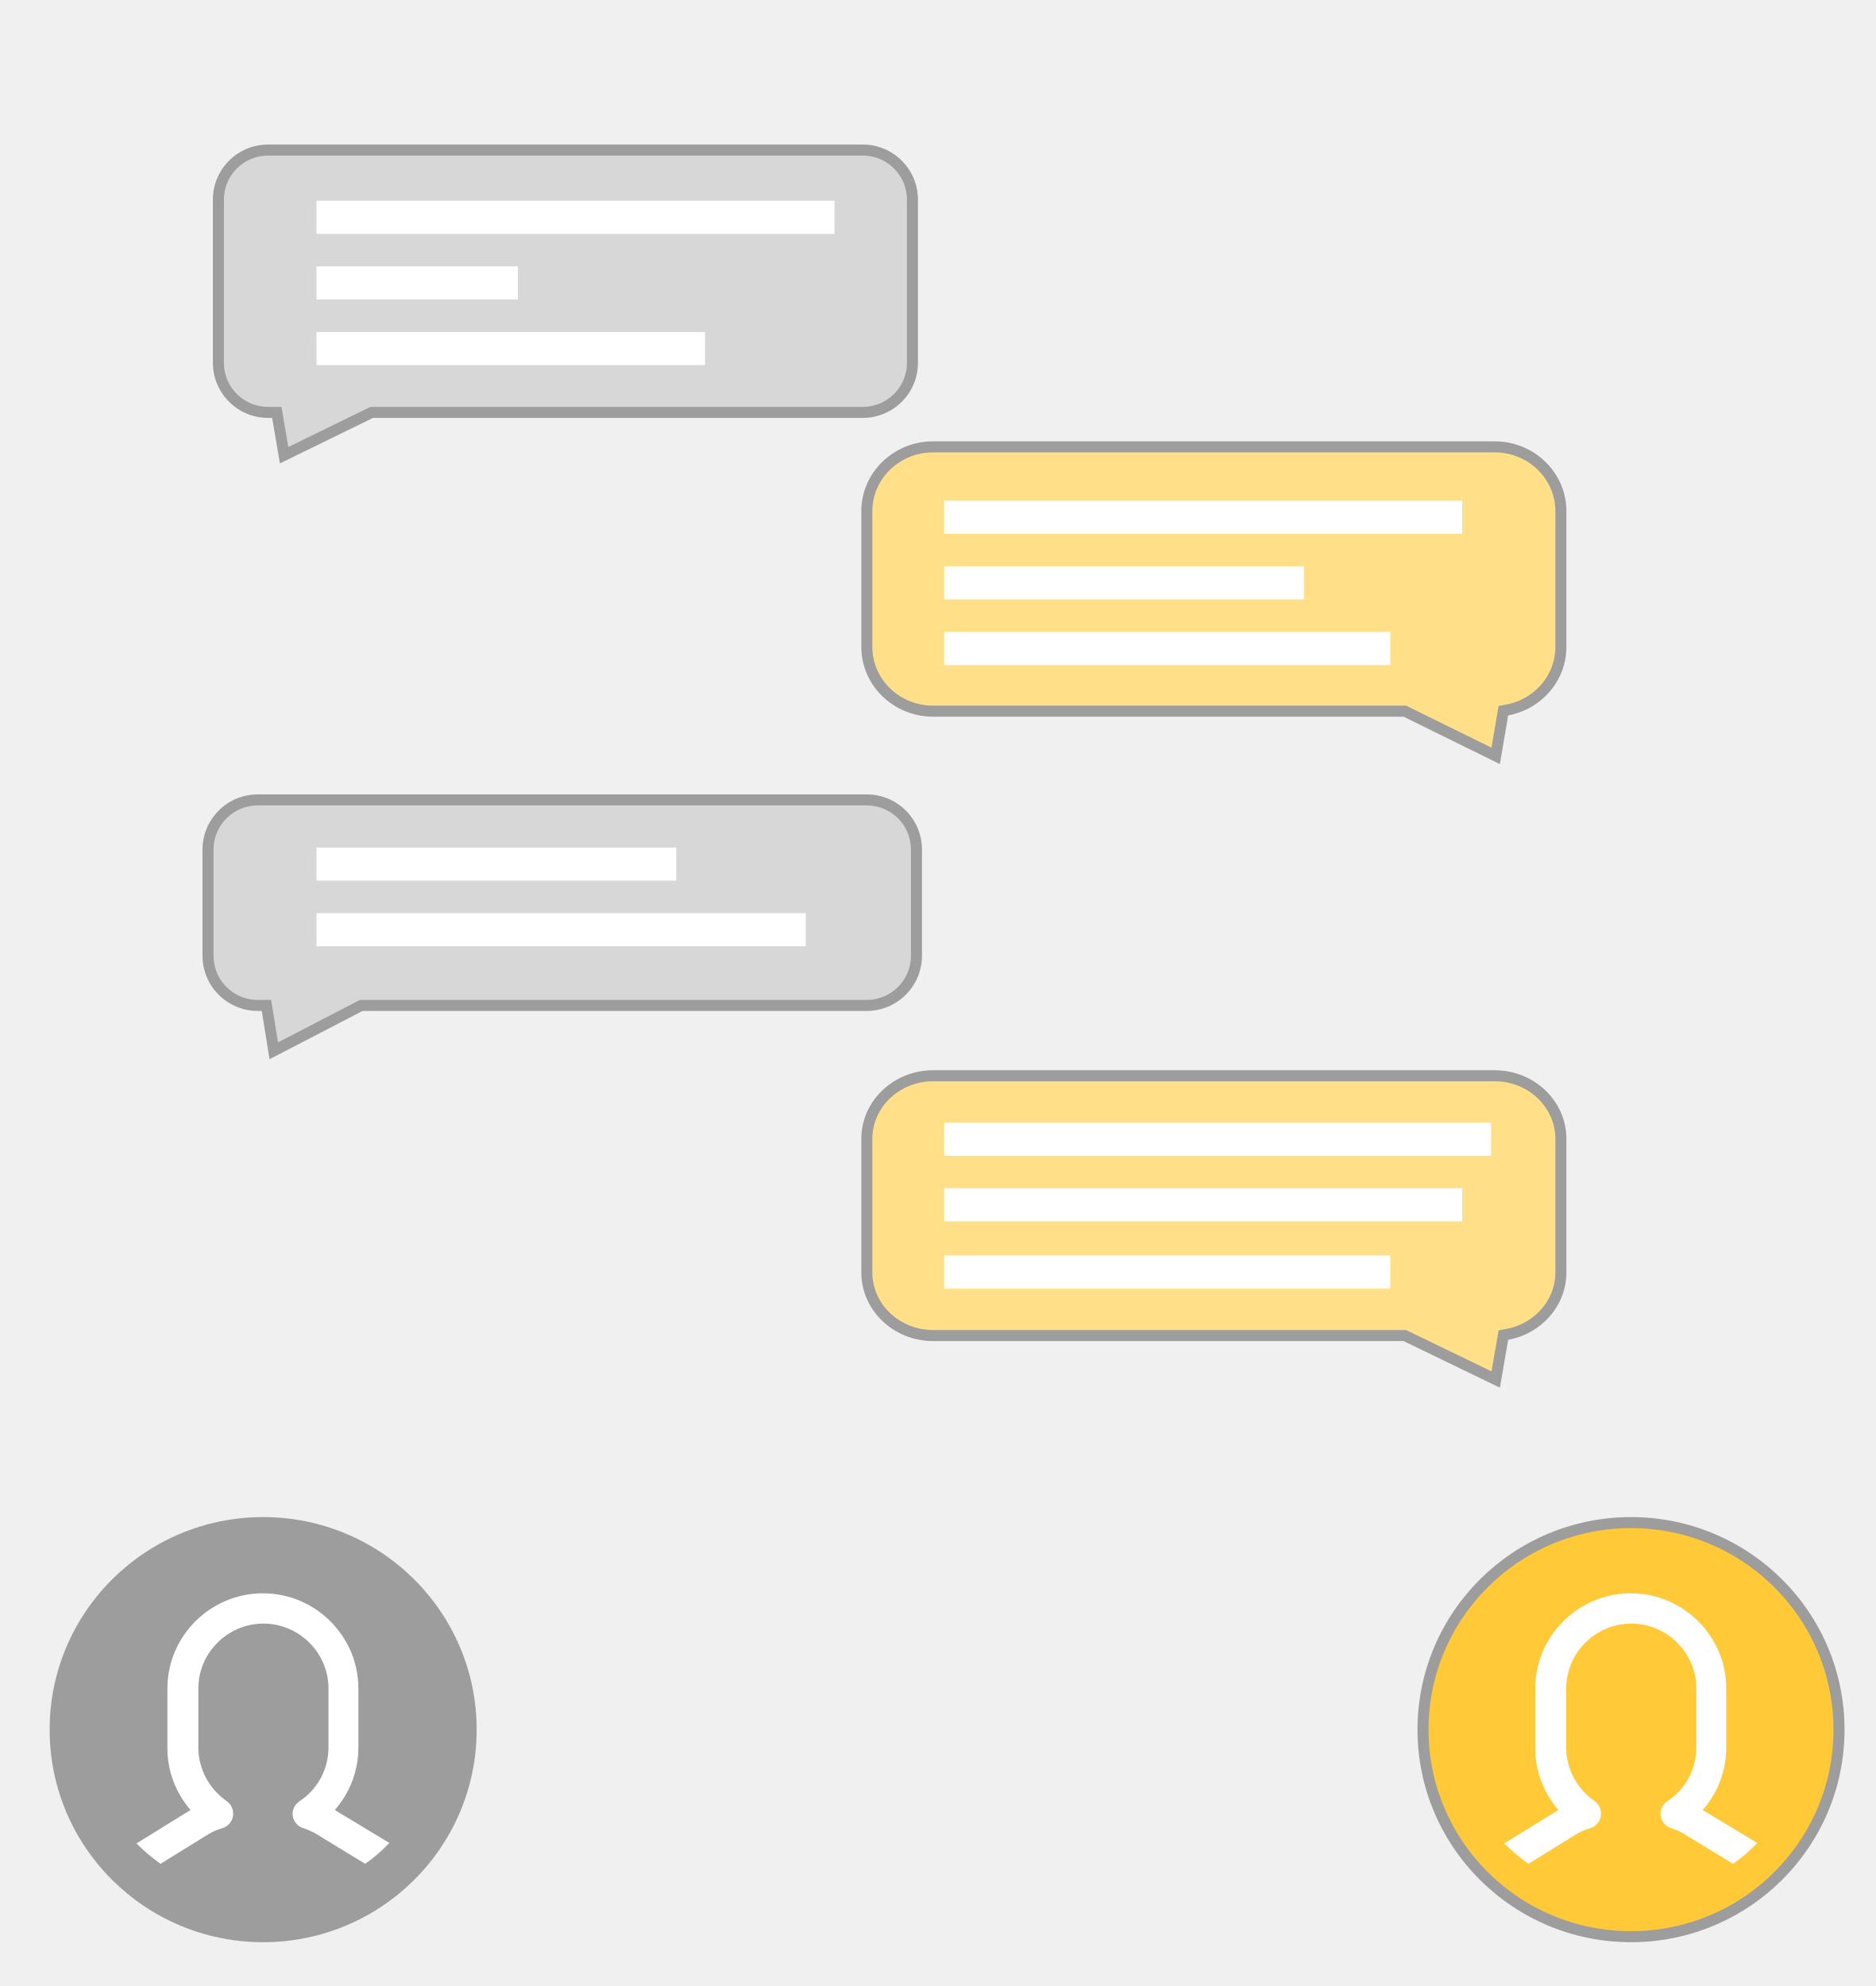
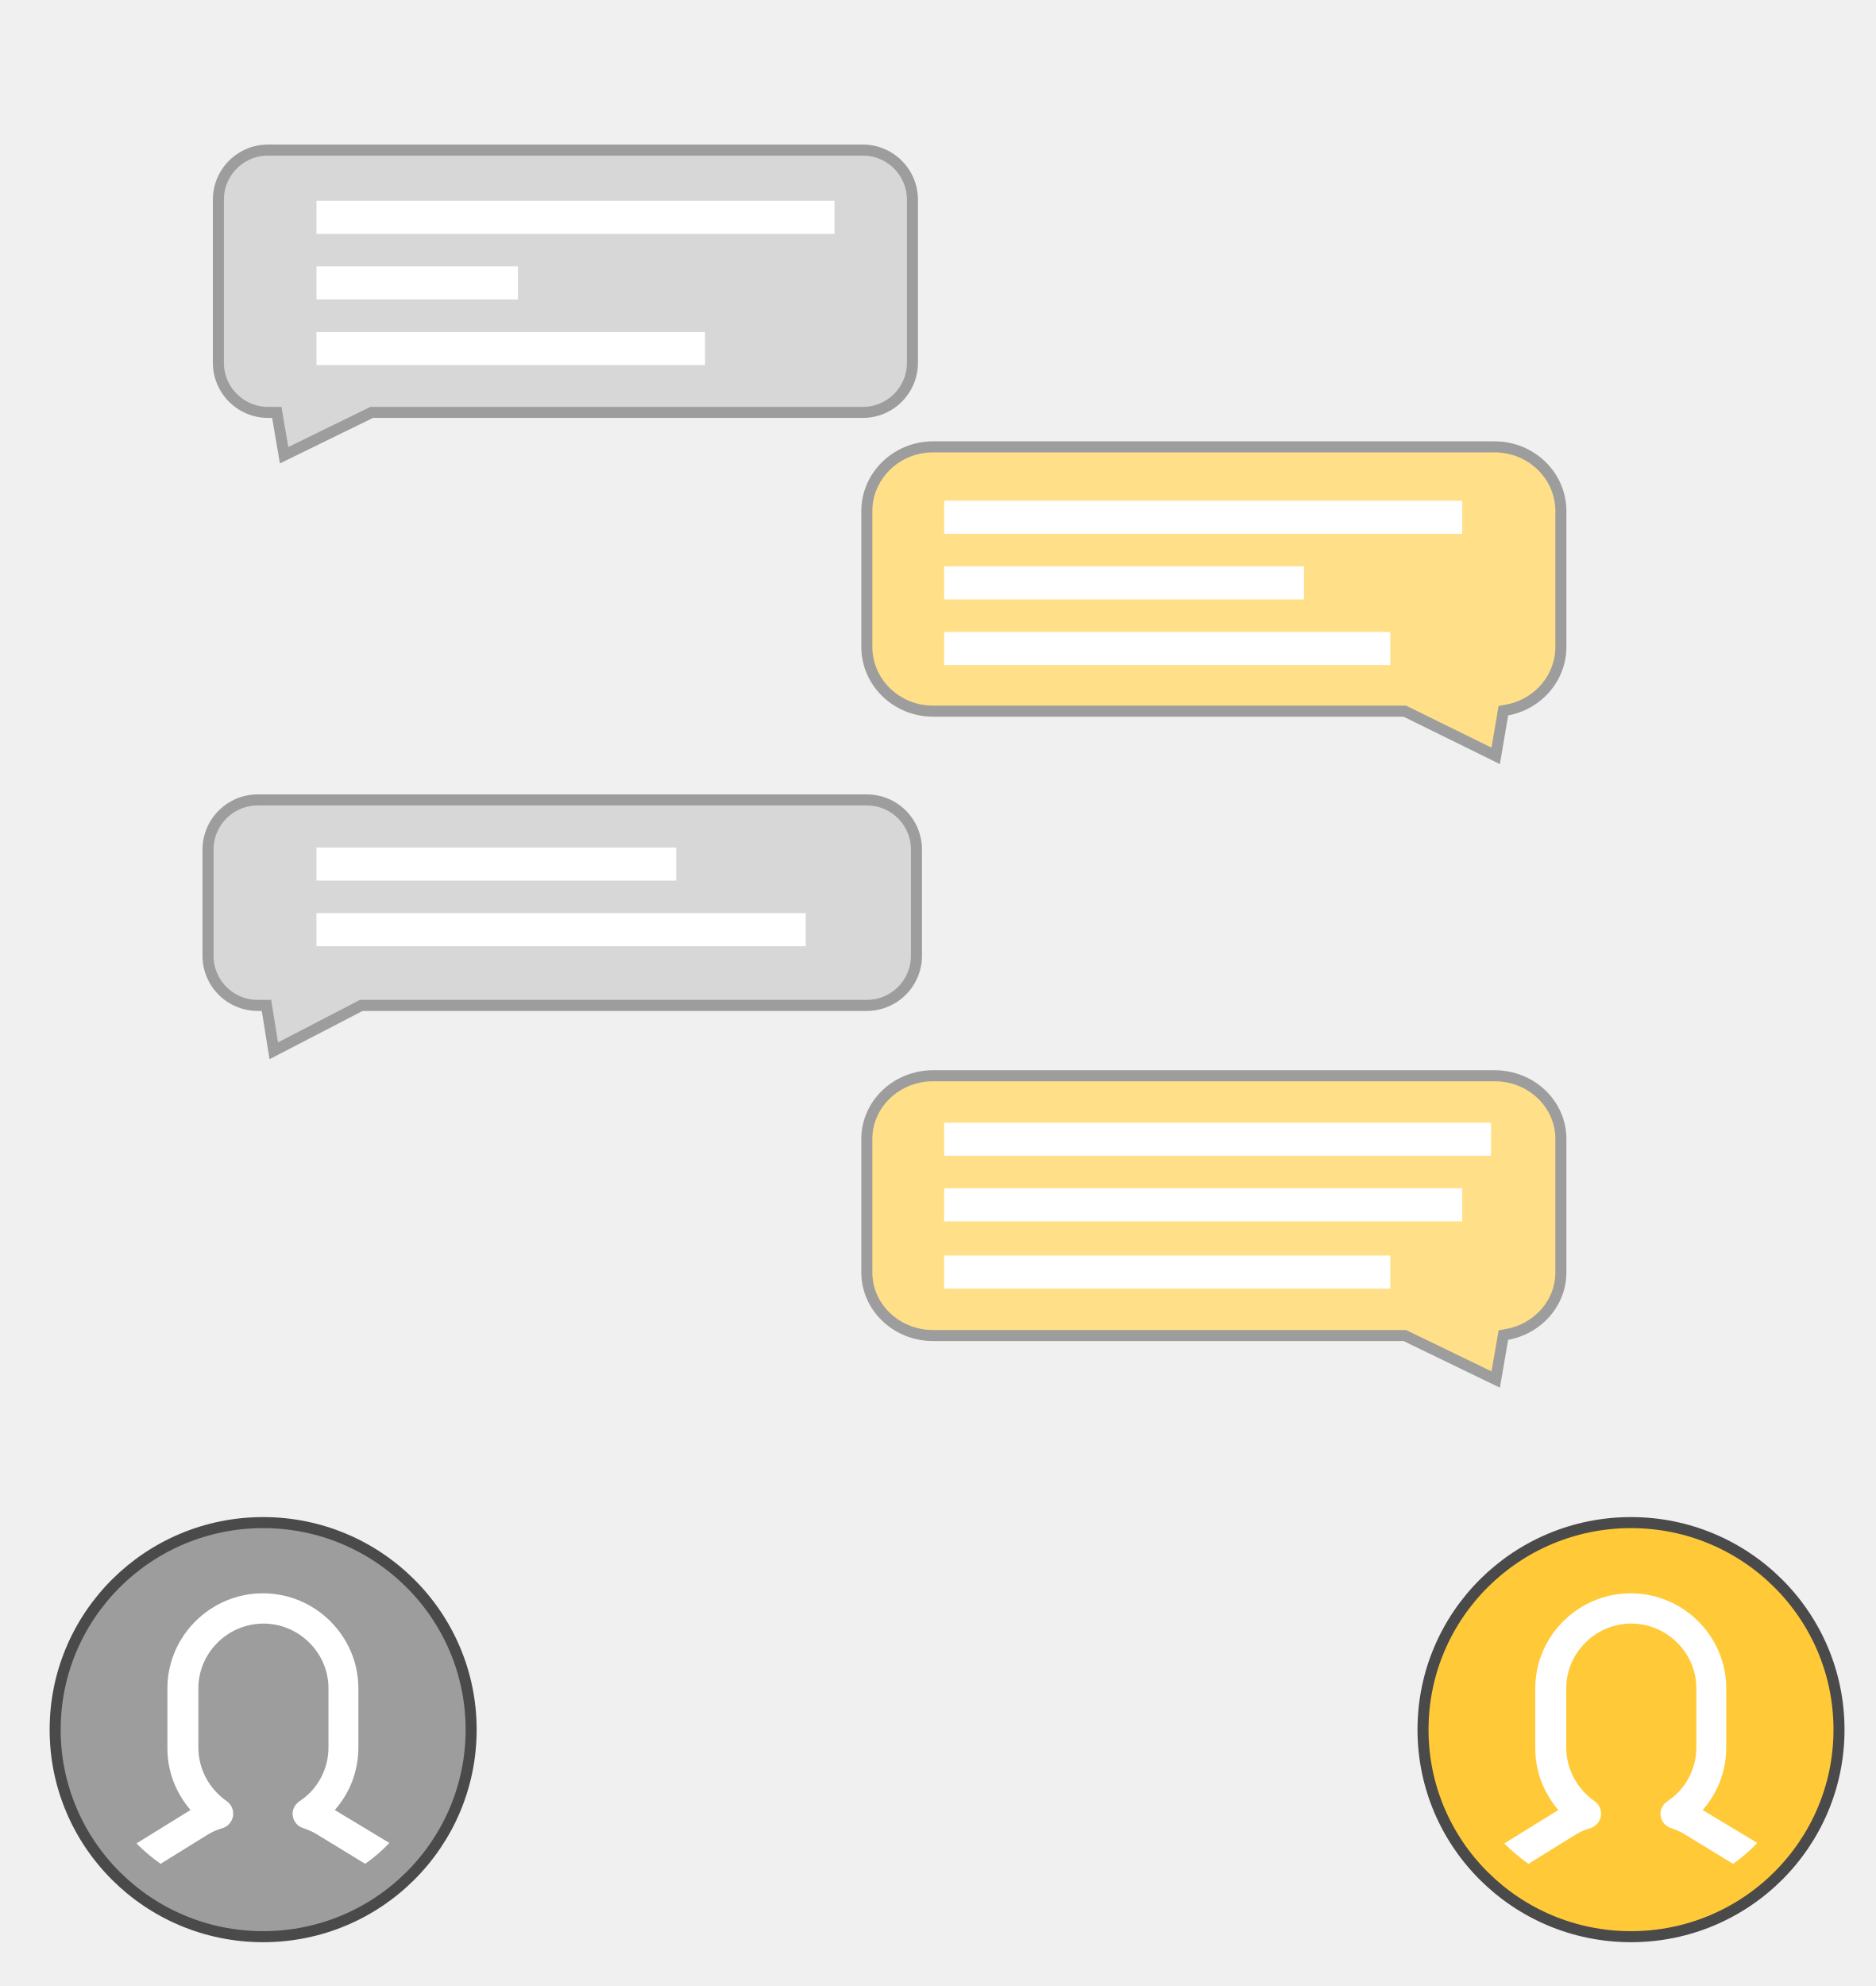
<svg xmlns="http://www.w3.org/2000/svg" xmlns:xlink="http://www.w3.org/1999/xlink" width="170px" height="180px" viewBox="0 0 170 180" version="1.1">
  <defs>
    <path d="M33.815,37.877 L78.213,37.877 C80.978,37.877 83.215,35.639 83.215,32.878 L83.215,18.099 C83.215,15.343 80.975,13.1 78.213,13.1 L24.3,13.1 C21.535,13.1 19.297,15.338 19.297,18.099 L19.297,32.878 C19.297,35.635 21.537,37.877 24.3,37.877 L24.67,37.877 L25.374,42 L33.815,37.877 Z" id="path-1" />
    <mask id="mask-2" maskContentUnits="userSpaceOnUse" maskUnits="objectBoundingBox" x="0" y="0" width="63.918" height="28.9" fill="white">
      <use xlink:href="#path-1" />
    </mask>
    <path d="M127.235,64.956 L84.59,64.956 C80.993,64.956 78.08,62.122 78.08,58.626 L78.08,46.33 C78.08,42.838 80.995,40 84.59,40 L135.487,40 C139.085,40 141.998,42.834 141.998,46.33 L141.998,58.626 C141.998,61.709 139.725,64.283 136.718,64.843 L135.969,69.253 L127.235,64.956 Z" id="path-3" />
    <mask id="mask-4" maskContentUnits="userSpaceOnUse" maskUnits="objectBoundingBox" x="0" y="0" width="63.918" height="29.253" fill="white">
      <use xlink:href="#path-3" />
    </mask>
    <path d="M127.235,121.546 L84.59,121.546 C80.993,121.546 78.08,118.758 78.08,115.32 L78.08,103.226 C78.08,99.792 80.995,97 84.59,97 L135.487,97 C139.085,97 141.998,99.787 141.998,103.226 L141.998,115.32 C141.998,118.352 139.725,120.884 136.718,121.434 L135.969,125.772 L127.235,121.546 Z" id="path-5" />
    <mask id="mask-6" maskContentUnits="userSpaceOnUse" maskUnits="objectBoundingBox" x="0" y="0" width="63.918" height="28.772" fill="white">
      <use xlink:href="#path-5" />
    </mask>
    <path d="M32.876,91.625 L78.571,91.625 C81.335,91.625 83.58,89.385 83.58,86.622 L83.58,77.003 C83.58,74.232 81.337,72 78.571,72 L23.368,72 C20.603,72 18.358,74.24 18.358,77.003 L18.358,86.622 C18.358,89.393 20.601,91.625 23.368,91.625 L23.73,91.625 L24.435,96 L32.876,91.625 Z" id="path-7" />
    <mask id="mask-8" maskContentUnits="userSpaceOnUse" maskUnits="objectBoundingBox" x="0" y="0" width="65.222" height="24" fill="white">
      <use xlink:href="#path-7" />
    </mask>
  </defs>
  <g id="Page-1" stroke="none" stroke-width="1" fill="none" fill-rule="evenodd">
-     <g id="get_advice-copy">
+     <g id="get_advice-copy-2">
      <use id="Combined-Shape" stroke="#9D9D9D" mask="url(#mask-2)" stroke-width="2" fill="#D7D7D7" xlink:href="#path-1" />
      <use id="Combined-Shape-Copy" stroke="#9D9D9D" mask="url(#mask-4)" stroke-width="2" fill="#FFDF88" xlink:href="#path-3" />
      <use id="Combined-Shape-Copy-4" stroke="#9D9D9D" mask="url(#mask-6)" stroke-width="2" fill="#FFDF88" xlink:href="#path-5" />
      <use id="Combined-Shape-Copy-3" stroke="#9D9D9D" mask="url(#mask-8)" stroke-width="2" fill="#D7D7D7" xlink:href="#path-7" />
      <rect id="Rectangle-3" fill="#FFFFFF" x="28.69" y="18.197" width="46.96" height="3" />
      <rect id="Rectangle-3-Copy" fill="#FFFFFF" x="85.594" y="45.382" width="46.96" height="3" />
      <rect id="Rectangle-3-Copy-3" fill="#FFFFFF" x="85.594" y="51.328" width="32.611" height="3" />
      <rect id="Rectangle-3-Copy-4" fill="#FFFFFF" x="85.594" y="57.275" width="40.438" height="3" />
      <rect id="Rectangle-3-Copy-8" fill="#FFFFFF" x="85.594" y="101.751" width="49.569" height="3" />
      <rect id="Rectangle-3-Copy-9" fill="#FFFFFF" x="85.594" y="107.697" width="46.96" height="3" />
      <rect id="Rectangle-3-Copy-10" fill="#FFFFFF" x="85.594" y="113.794" width="40.438" height="3" />
      <rect id="Rectangle-3-Copy-2" fill="#FFFFFF" x="28.69" y="24.144" width="18.262" height="3" />
      <rect id="Rectangle-3-Copy-7" fill="#FFFFFF" x="28.69" y="30.09" width="35.22" height="3" />
      <rect id="Rectangle-3-Copy-5" fill="#FFFFFF" x="28.69" y="76.814" width="32.611" height="3" />
      <rect id="Rectangle-3-Copy-6" fill="#FFFFFF" x="28.69" y="82.76" width="44.351" height="3" />
      <g id="avatar-blue-copy-4" transform="translate(129, 138)">
-         <ellipse id="Oval-3" stroke="#9D9D9D" fill="#FFC938" cx="18.855" cy="18.765" rx="18.855" ry="18.765" />
+         <ellipse id="Oval-3" stroke="#4A4A4A" fill="#FFC938" cx="18.855" cy="18.765" rx="18.855" ry="18.765" />
        <path d="M23.683,28.228 C23.302,27.991 22.922,27.849 22.541,27.707 C22.018,27.565 21.638,27.139 21.543,26.618 C21.448,26.098 21.685,25.577 22.161,25.246 C23.826,24.157 24.777,22.311 24.777,20.371 L24.777,15.022 C24.777,11.803 22.113,9.153 18.879,9.153 C15.645,9.153 12.982,11.803 12.982,15.022 L12.982,20.371 C12.982,22.311 13.933,24.11 15.55,25.246 C15.978,25.53 16.216,26.098 16.121,26.618 C16.026,27.139 15.645,27.565 15.122,27.707 C14.646,27.849 14.218,28.038 13.838,28.275 L9.557,30.926 C8.749,30.358 8.036,29.742 7.37,29.08 L12.268,26.05 C10.937,24.488 10.176,22.548 10.176,20.465 L10.176,15.022 C10.176,10.289 14.076,6.408 18.832,6.408 C23.588,6.408 27.488,10.289 27.488,15.022 L27.488,20.371 C27.488,22.5 26.727,24.488 25.348,26.05 L30.294,29.032 C29.628,29.742 28.915,30.358 28.106,30.926 L23.683,28.228 Z" id="Shape-Copy-3" fill="#FFFFFF" />
      </g>
      <g id="avatar-blue-copy-3" transform="translate(5, 138)">
-         <ellipse id="Oval-3" stroke="#9D9D9D" fill="#9D9D9D" cx="18.855" cy="18.765" rx="18.855" ry="18.765" />
+         <ellipse id="Oval-3" stroke="#4A4A4A" fill="#9D9D9D" cx="18.855" cy="18.765" rx="18.855" ry="18.765" />
        <path d="M23.683,28.228 C23.302,27.991 22.922,27.849 22.541,27.707 C22.018,27.565 21.638,27.139 21.543,26.618 C21.448,26.098 21.685,25.577 22.161,25.246 C23.826,24.157 24.777,22.311 24.777,20.371 L24.777,15.022 C24.777,11.803 22.113,9.153 18.879,9.153 C15.645,9.153 12.982,11.803 12.982,15.022 L12.982,20.371 C12.982,22.311 13.933,24.11 15.55,25.246 C15.978,25.53 16.216,26.098 16.121,26.618 C16.026,27.139 15.645,27.565 15.122,27.707 C14.646,27.849 14.218,28.038 13.838,28.275 L9.557,30.926 C8.749,30.358 8.036,29.742 7.37,29.08 L12.268,26.05 C10.937,24.488 10.176,22.548 10.176,20.465 L10.176,15.022 C10.176,10.289 14.076,6.408 18.832,6.408 C23.588,6.408 27.488,10.289 27.488,15.022 L27.488,20.371 C27.488,22.5 26.727,24.488 25.348,26.05 L30.294,29.032 C29.628,29.742 28.915,30.358 28.106,30.926 L23.683,28.228 Z" id="Shape-Copy-3" fill="#FFFFFF" />
      </g>
    </g>
  </g>
</svg>
